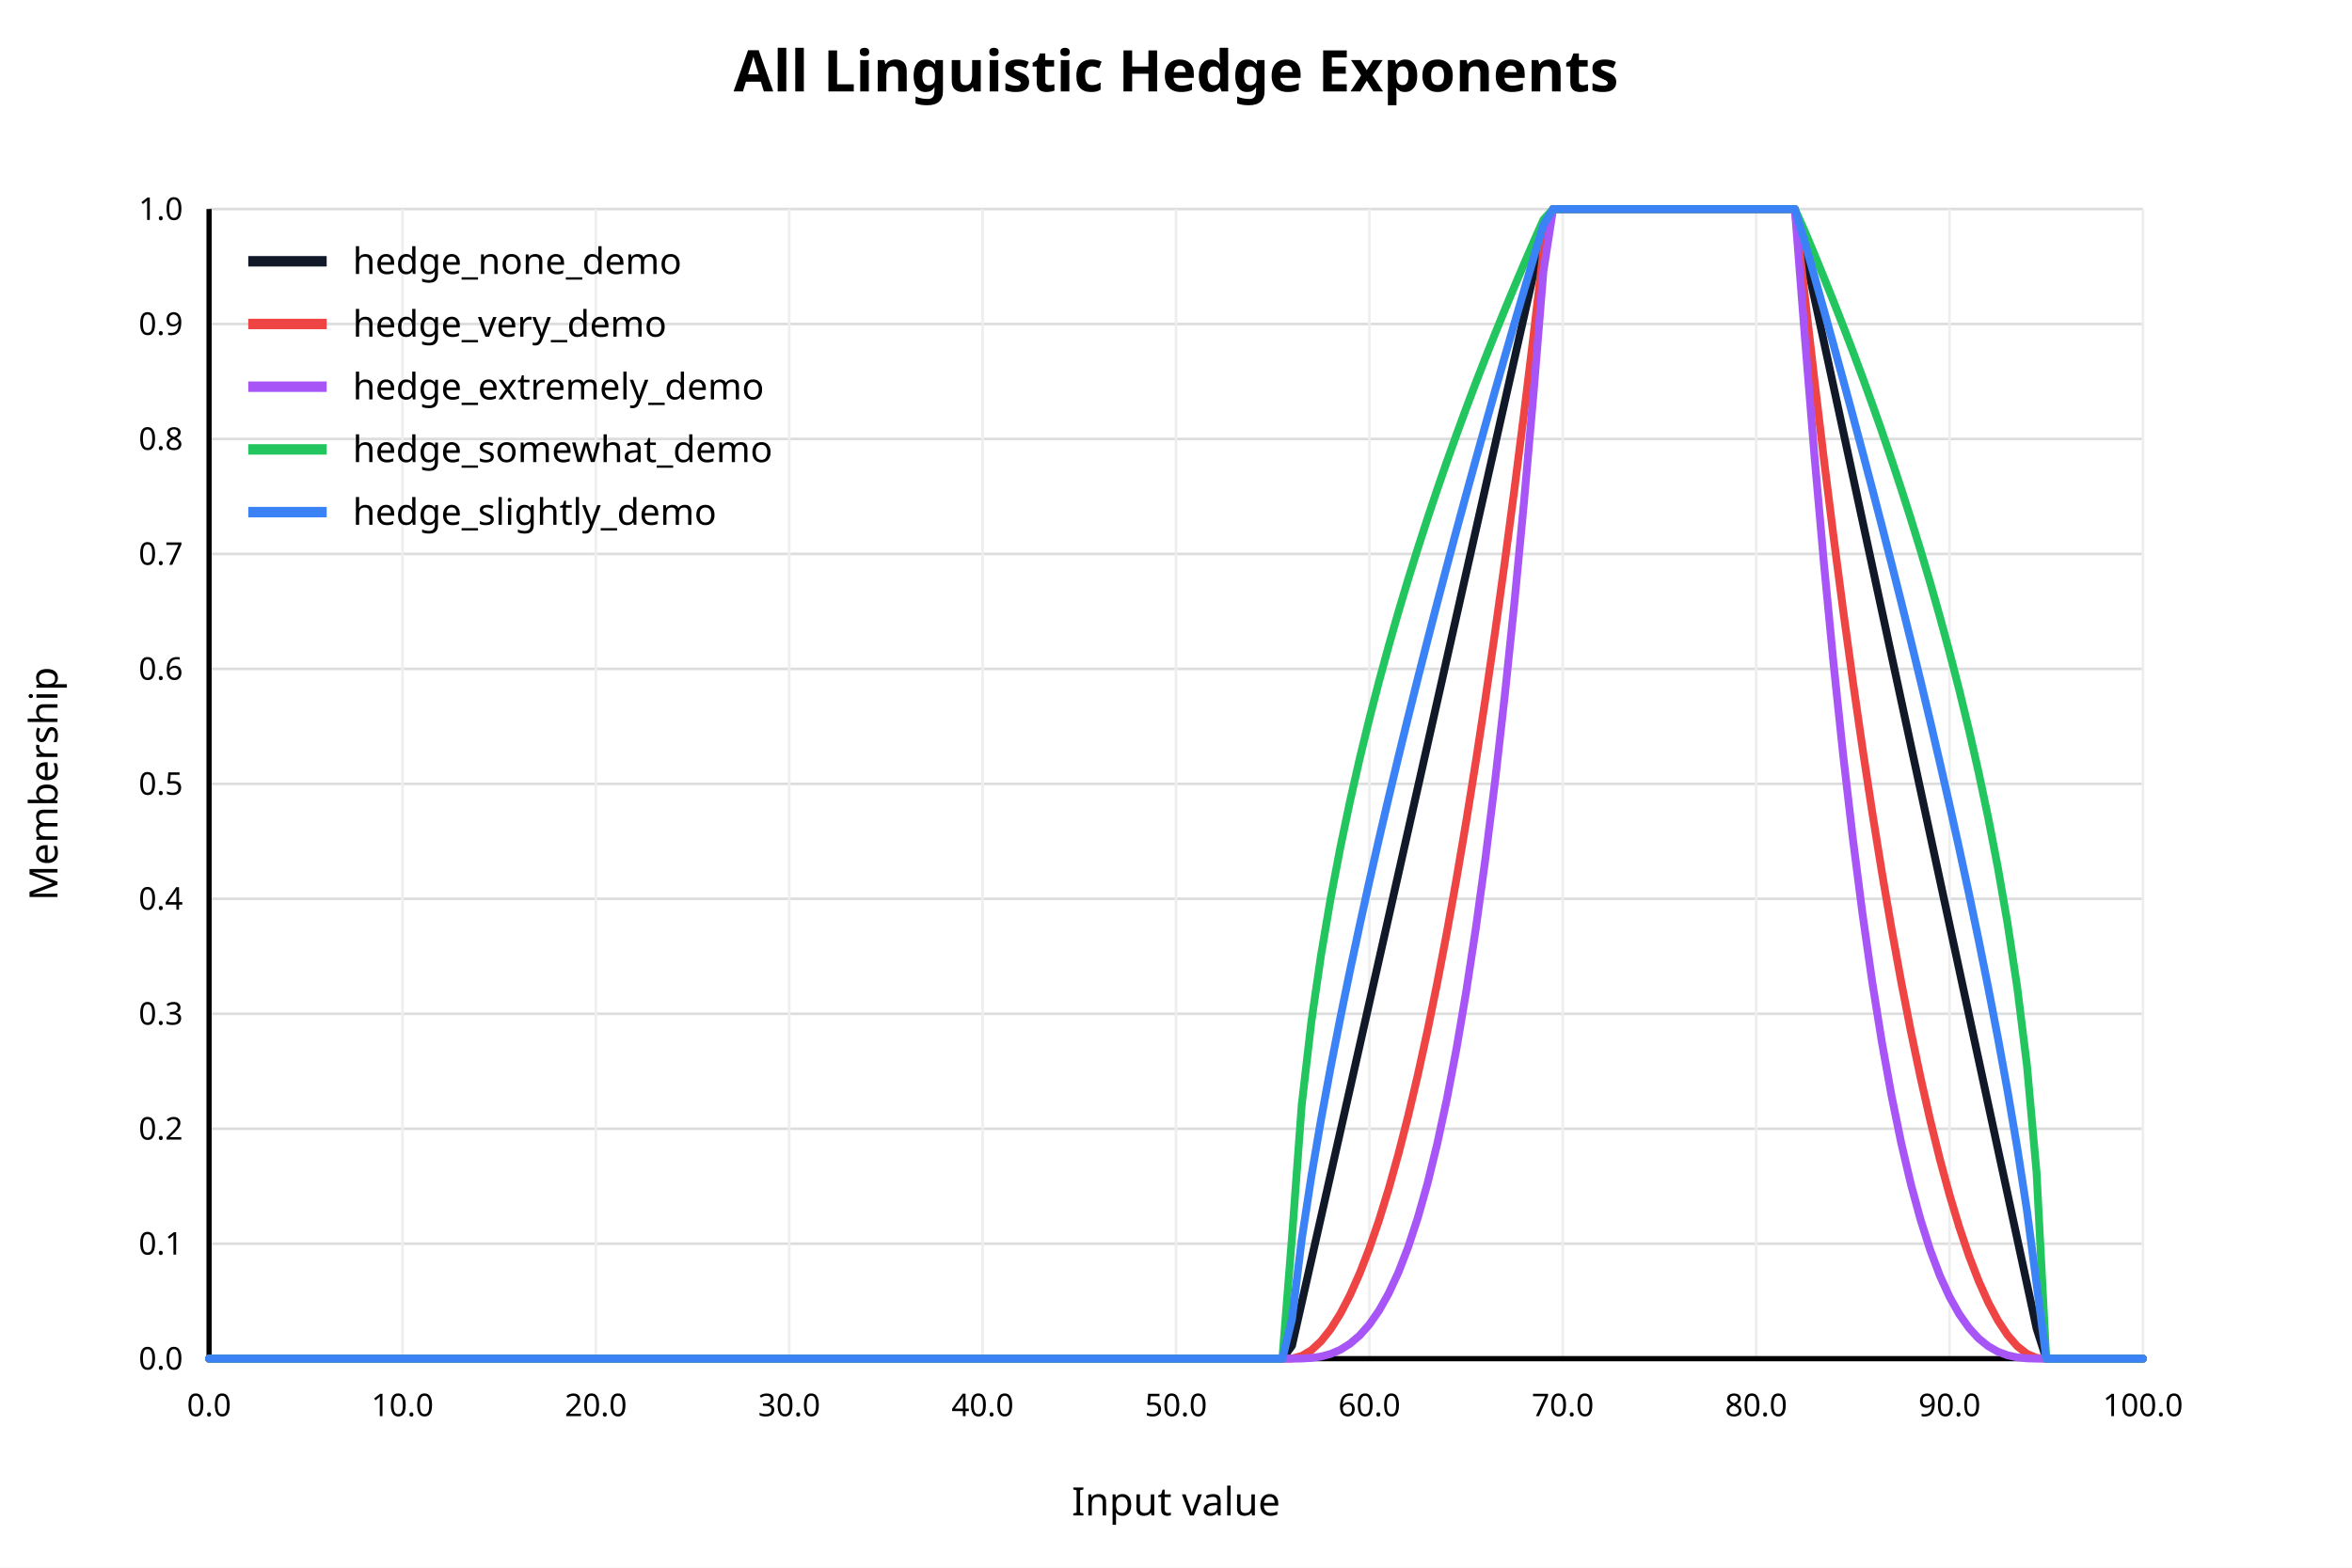
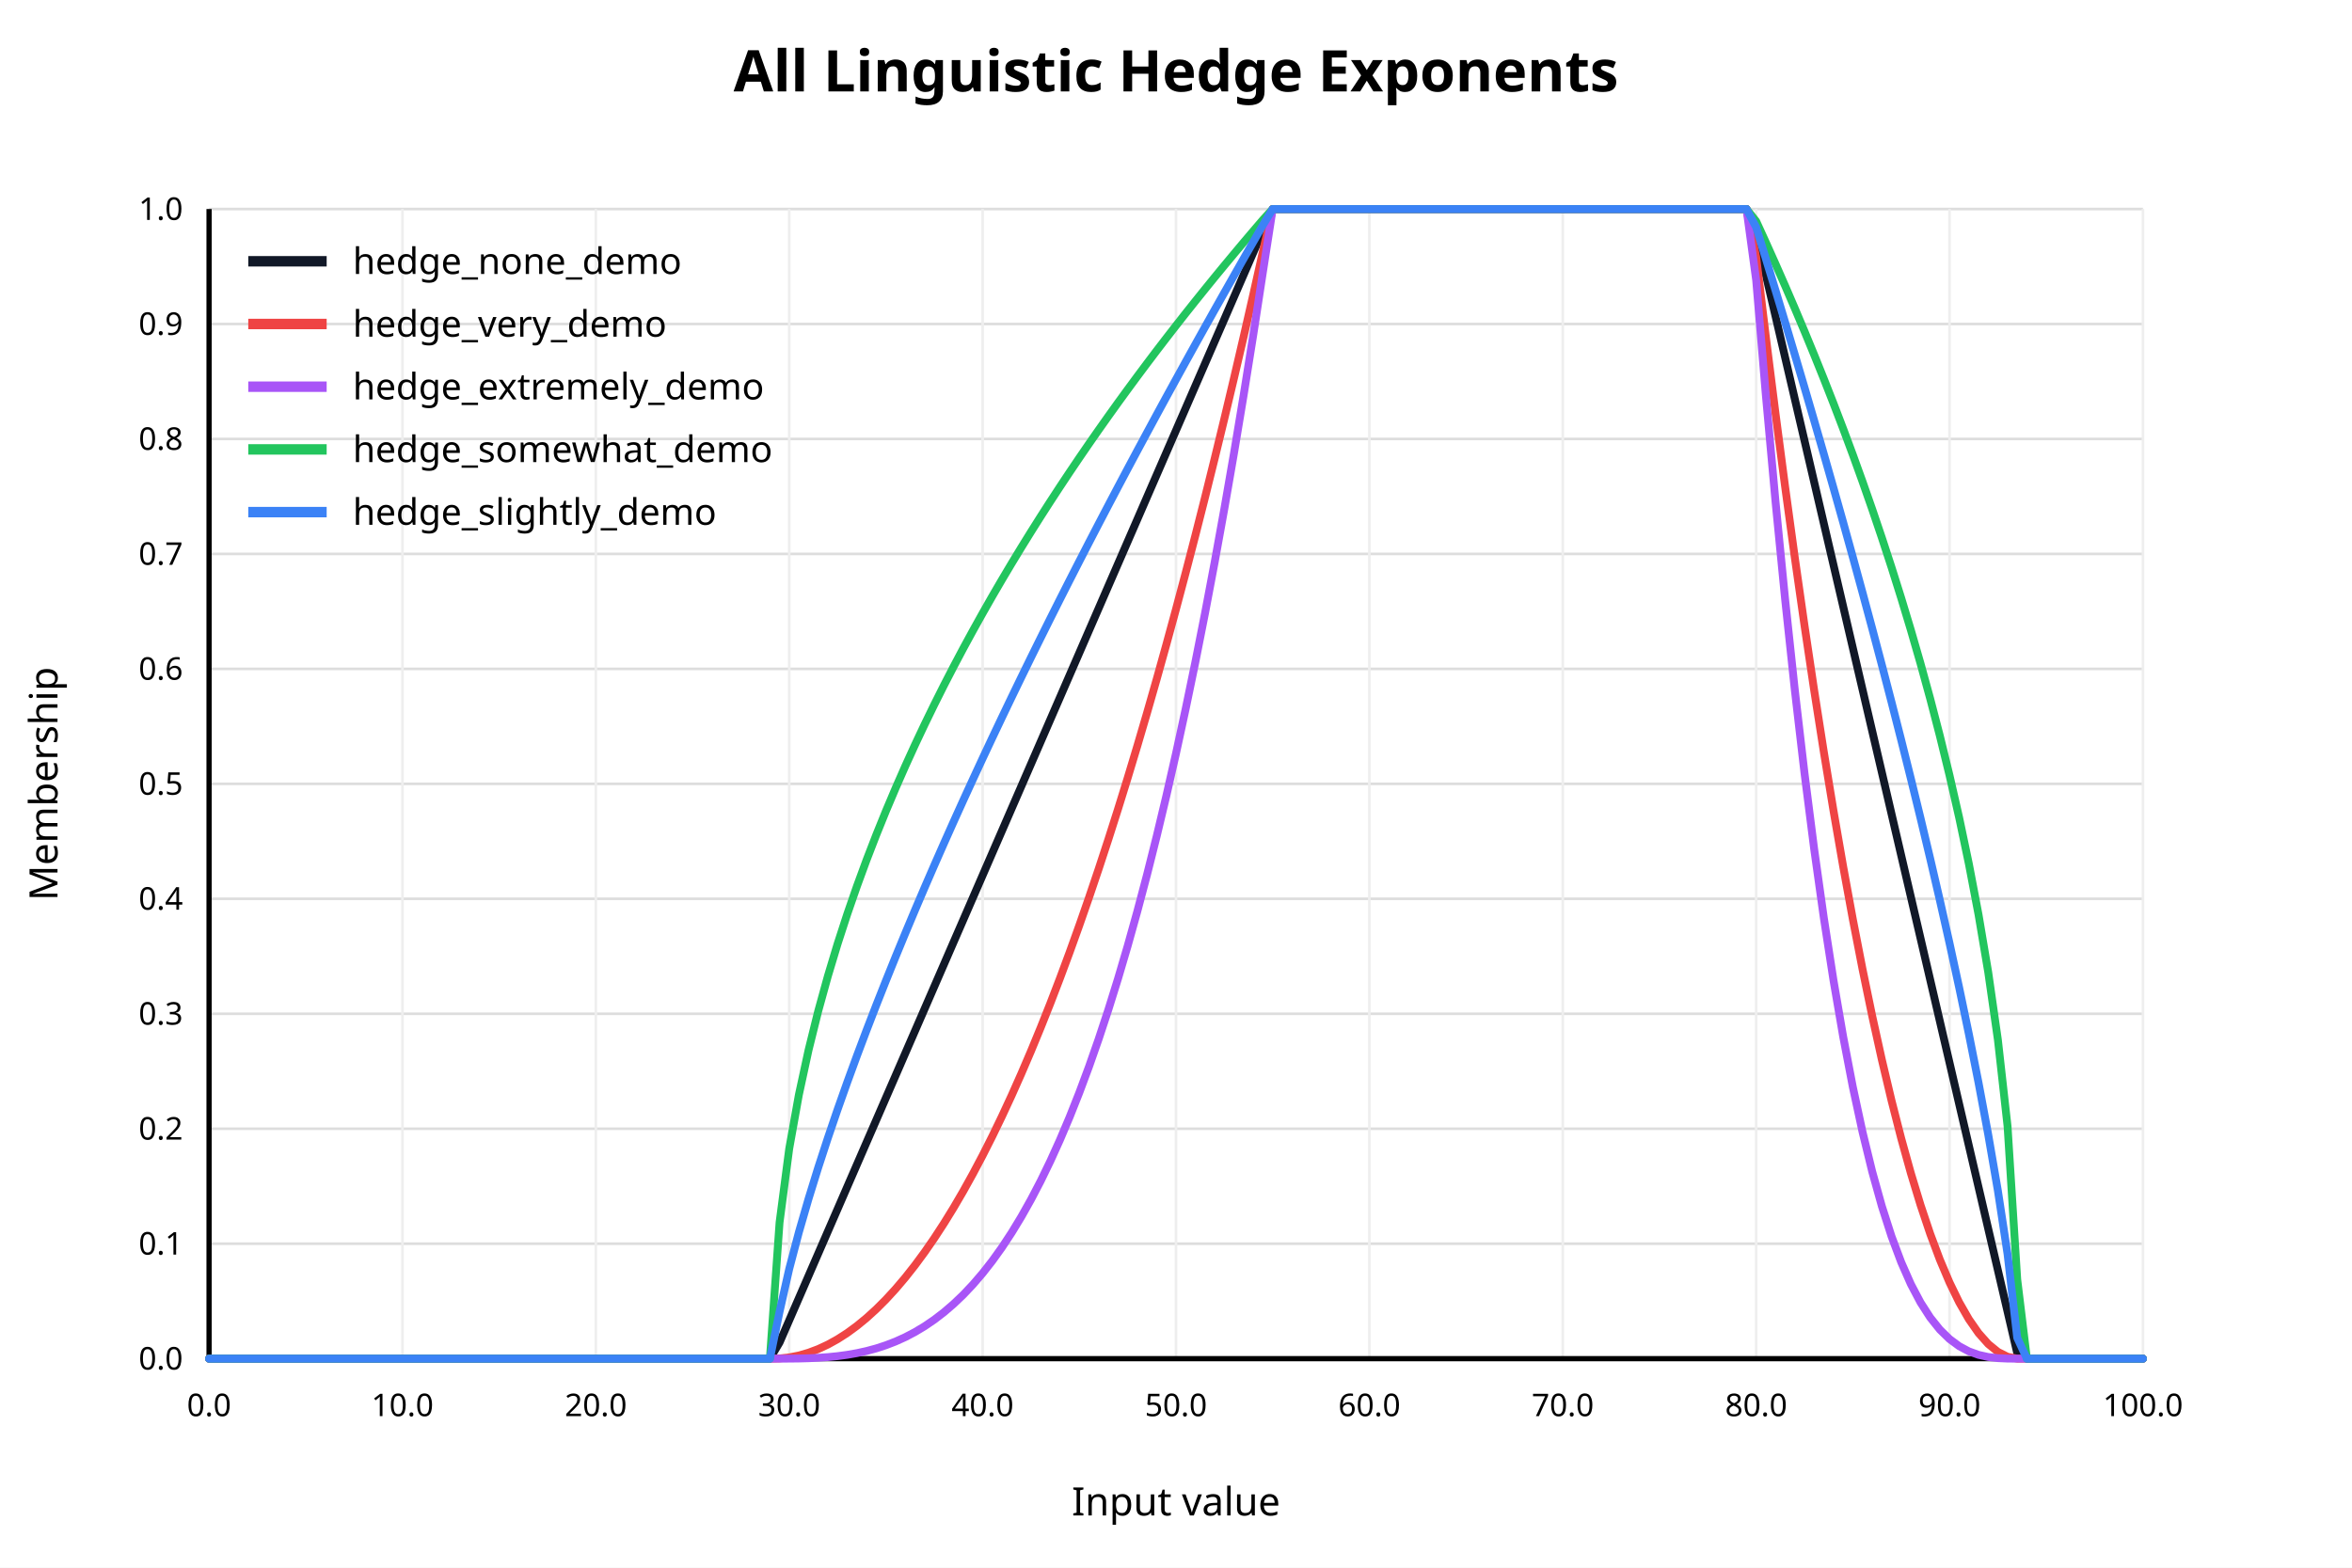
<svg xmlns="http://www.w3.org/2000/svg" width="900" height="600" viewBox="0 0 900 600">
  <rect x="0" y="0" width="900" height="600" fill="white" />
  <text x="450" y="35" text-anchor="middle" font-family="sans-serif" font-size="22" font-weight="bold" fill="black">All Linguistic Hedge Exponents</text>
  <line x1="80" y1="520.00" x2="820" y2="520.00" stroke="#dddddd" stroke-width="1" />
  <text x="70" y="520.00" text-anchor="end" dominant-baseline="middle" font-family="sans-serif" font-size="12" fill="black">0.0</text>
  <line x1="80" y1="476.00" x2="820" y2="476.00" stroke="#dddddd" stroke-width="1" />
  <text x="70" y="476.00" text-anchor="end" dominant-baseline="middle" font-family="sans-serif" font-size="12" fill="black">0.1</text>
  <line x1="80" y1="432.00" x2="820" y2="432.00" stroke="#dddddd" stroke-width="1" />
  <text x="70" y="432.00" text-anchor="end" dominant-baseline="middle" font-family="sans-serif" font-size="12" fill="black">0.2</text>
  <line x1="80" y1="388.00" x2="820" y2="388.00" stroke="#dddddd" stroke-width="1" />
  <text x="70" y="388.00" text-anchor="end" dominant-baseline="middle" font-family="sans-serif" font-size="12" fill="black">0.3</text>
  <line x1="80" y1="344.00" x2="820" y2="344.00" stroke="#dddddd" stroke-width="1" />
  <text x="70" y="344.00" text-anchor="end" dominant-baseline="middle" font-family="sans-serif" font-size="12" fill="black">0.4</text>
  <line x1="80" y1="300.00" x2="820" y2="300.00" stroke="#dddddd" stroke-width="1" />
  <text x="70" y="300.00" text-anchor="end" dominant-baseline="middle" font-family="sans-serif" font-size="12" fill="black">0.5</text>
  <line x1="80" y1="256.00" x2="820" y2="256.00" stroke="#dddddd" stroke-width="1" />
  <text x="70" y="256.00" text-anchor="end" dominant-baseline="middle" font-family="sans-serif" font-size="12" fill="black">0.6</text>
  <line x1="80" y1="212.00" x2="820" y2="212.00" stroke="#dddddd" stroke-width="1" />
  <text x="70" y="212.00" text-anchor="end" dominant-baseline="middle" font-family="sans-serif" font-size="12" fill="black">0.7</text>
  <line x1="80" y1="168.00" x2="820" y2="168.00" stroke="#dddddd" stroke-width="1" />
  <text x="70" y="168.00" text-anchor="end" dominant-baseline="middle" font-family="sans-serif" font-size="12" fill="black">0.8</text>
  <line x1="80" y1="124.00" x2="820" y2="124.00" stroke="#dddddd" stroke-width="1" />
  <text x="70" y="124.00" text-anchor="end" dominant-baseline="middle" font-family="sans-serif" font-size="12" fill="black">0.9</text>
  <line x1="80" y1="80.00" x2="820" y2="80.00" stroke="#dddddd" stroke-width="1" />
  <text x="70" y="80.00" text-anchor="end" dominant-baseline="middle" font-family="sans-serif" font-size="12" fill="black">1.0</text>
  <line x1="80.00" y1="80" x2="80.00" y2="520" stroke="#eeeeee" stroke-width="1" />
  <text x="80.00" y="542" text-anchor="middle" font-family="sans-serif" font-size="12" fill="black">0.0</text>
  <line x1="154.00" y1="80" x2="154.00" y2="520" stroke="#eeeeee" stroke-width="1" />
  <text x="154.00" y="542" text-anchor="middle" font-family="sans-serif" font-size="12" fill="black">10.0</text>
  <line x1="228.00" y1="80" x2="228.00" y2="520" stroke="#eeeeee" stroke-width="1" />
  <text x="228.00" y="542" text-anchor="middle" font-family="sans-serif" font-size="12" fill="black">20.0</text>
  <line x1="302.00" y1="80" x2="302.00" y2="520" stroke="#eeeeee" stroke-width="1" />
  <text x="302.00" y="542" text-anchor="middle" font-family="sans-serif" font-size="12" fill="black">30.0</text>
  <line x1="376.00" y1="80" x2="376.00" y2="520" stroke="#eeeeee" stroke-width="1" />
  <text x="376.00" y="542" text-anchor="middle" font-family="sans-serif" font-size="12" fill="black">40.0</text>
  <line x1="450.00" y1="80" x2="450.00" y2="520" stroke="#eeeeee" stroke-width="1" />
  <text x="450.00" y="542" text-anchor="middle" font-family="sans-serif" font-size="12" fill="black">50.0</text>
  <line x1="524.00" y1="80" x2="524.00" y2="520" stroke="#eeeeee" stroke-width="1" />
  <text x="524.00" y="542" text-anchor="middle" font-family="sans-serif" font-size="12" fill="black">60.0</text>
  <line x1="598.00" y1="80" x2="598.00" y2="520" stroke="#eeeeee" stroke-width="1" />
  <text x="598.00" y="542" text-anchor="middle" font-family="sans-serif" font-size="12" fill="black">70.0</text>
  <line x1="672.00" y1="80" x2="672.00" y2="520" stroke="#eeeeee" stroke-width="1" />
  <text x="672.00" y="542" text-anchor="middle" font-family="sans-serif" font-size="12" fill="black">80.0</text>
  <line x1="746.00" y1="80" x2="746.00" y2="520" stroke="#eeeeee" stroke-width="1" />
  <text x="746.00" y="542" text-anchor="middle" font-family="sans-serif" font-size="12" fill="black">90.0</text>
  <line x1="820.00" y1="80" x2="820.00" y2="520" stroke="#eeeeee" stroke-width="1" />
  <text x="820.00" y="542" text-anchor="middle" font-family="sans-serif" font-size="12" fill="black">100.0</text>
  <line x1="80" y1="520" x2="820" y2="520" stroke="black" stroke-width="2" />
  <line x1="80" y1="80" x2="80" y2="520" stroke="black" stroke-width="2" />
  <text x="450" y="580" text-anchor="middle" font-family="sans-serif" font-size="15" fill="black">Input value</text>
  <text x="22" y="300" text-anchor="middle" font-family="sans-serif" font-size="15" fill="black" transform="rotate(-90 22 300)">Membership</text>
-   <polyline fill="none" stroke="#111827" stroke-width="3" stroke-linejoin="round" stroke-linecap="round" points="80.00,520.00 83.70,520.00 87.40,520.00 91.10,520.00 94.80,520.00 98.50,520.00 102.20,520.00 105.90,520.00 109.60,520.00 113.30,520.00 117.00,520.00 120.70,520.00 124.40,520.00 128.10,520.00 131.80,520.00 135.50,520.00 139.20,520.00 142.90,520.00 146.60,520.00 150.30,520.00 154.00,520.00 157.70,520.00 161.40,520.00 165.10,520.00 168.80,520.00 172.50,520.00 176.20,520.00 179.90,520.00 183.60,520.00 187.30,520.00 191.00,520.00 194.70,520.00 198.40,520.00 202.10,520.00 205.80,520.00 209.50,520.00 213.20,520.00 216.90,520.00 220.60,520.00 224.30,520.00 228.00,520.00 231.70,520.00 235.40,520.00 239.10,520.00 242.80,520.00 246.50,520.00 250.20,520.00 253.90,520.00 257.60,520.00 261.30,520.00 265.00,520.00 268.70,520.00 272.40,520.00 276.10,520.00 279.80,520.00 283.50,520.00 287.20,520.00 290.90,520.00 294.60,520.00 298.30,520.00 302.00,520.00 305.70,520.00 309.40,520.00 313.10,520.00 316.80,520.00 320.50,520.00 324.20,520.00 327.90,520.00 331.60,520.00 335.30,520.00 339.00,520.00 342.70,520.00 346.40,520.00 350.10,520.00 353.80,520.00 357.50,520.00 361.20,520.00 364.90,520.00 368.60,520.00 372.30,520.00 376.00,520.00 379.70,520.00 383.40,520.00 387.10,520.00 390.80,520.00 394.50,520.00 398.20,520.00 401.90,520.00 405.60,520.00 409.30,520.00 413.00,520.00 416.70,520.00 420.40,520.00 424.10,520.00 427.80,520.00 431.50,520.00 435.20,520.00 438.90,520.00 442.60,520.00 446.30,520.00 450.00,520.00 453.70,520.00 457.40,520.00 461.10,520.00 464.80,520.00 468.50,520.00 472.20,520.00 475.90,520.00 479.60,520.00 483.30,520.00 487.00,520.00 490.70,520.00 494.40,515.04 498.10,498.62 501.80,482.19 505.50,465.77 509.20,449.35 512.90,432.93 516.60,416.51 520.30,400.09 524.00,383.67 527.70,367.25 531.40,350.83 535.10,334.41 538.80,317.98 542.50,301.56 546.20,285.14 549.90,268.72 553.60,252.30 557.30,235.88 561.00,219.46 564.70,203.04 568.40,186.62 572.10,170.19 575.80,153.77 579.50,137.35 583.20,120.93 586.90,104.51 590.60,88.09 594.30,80.00 598.00,80.00 601.70,80.00 605.40,80.00 609.10,80.00 612.80,80.00 616.50,80.00 620.20,80.00 623.90,80.00 627.60,80.00 631.30,80.00 635.00,80.00 638.70,80.00 642.40,80.00 646.10,80.00 649.80,80.00 653.50,80.00 657.20,80.00 660.90,80.00 664.60,80.00 668.30,80.00 672.00,80.00 675.70,80.00 679.40,80.00 683.10,80.00 686.80,80.00 690.50,96.38 694.20,113.55 697.90,130.72 701.60,147.89 705.30,165.06 709.00,182.23 712.70,199.40 716.40,216.57 720.10,233.74 723.80,250.92 727.50,268.09 731.20,285.26 734.90,302.43 738.60,319.60 742.30,336.77 746.00,353.94 749.70,371.11 753.40,388.28 757.10,405.45 760.80,422.62 764.50,439.79 768.20,456.96 771.90,474.13 775.60,491.30 779.30,508.47 783.00,520.00 786.70,520.00 790.40,520.00 794.10,520.00 797.80,520.00 801.50,520.00 805.20,520.00 808.90,520.00 812.60,520.00 816.30,520.00 820.00,520.00" />
+   <polyline fill="none" stroke="#111827" stroke-width="3" stroke-linejoin="round" stroke-linecap="round" points="80.00,520.00 83.70,520.00 87.40,520.00 91.10,520.00 94.80,520.00 98.50,520.00 102.20,520.00 105.90,520.00 109.60,520.00 113.30,520.00 117.00,520.00 120.70,520.00 124.40,520.00 128.10,520.00 131.80,520.00 135.50,520.00 139.20,520.00 142.90,520.00 146.60,520.00 150.30,520.00 154.00,520.00 157.70,520.00 161.40,520.00 165.10,520.00 168.80,520.00 172.50,520.00 176.20,520.00 179.90,520.00 183.60,520.00 187.30,520.00 191.00,520.00 194.70,520.00 198.40,520.00 202.10,520.00 205.80,520.00 209.50,520.00 213.20,520.00 216.90,520.00 220.60,520.00 224.30,520.00 228.00,520.00 231.70,520.00 235.40,520.00 239.10,520.00 242.80,520.00 246.50,520.00 250.20,520.00 253.90,520.00 257.60,520.00 261.30,520.00 265.00,520.00 268.70,520.00 272.40,520.00 276.10,520.00 279.80,520.00 283.50,520.00 287.20,520.00 290.90,520.00 294.60,520.00 298.30,513.83 302.00,505.31 305.70,496.80 309.40,488.28 313.10,479.77 316.80,471.25 320.50,462.74 324.20,454.22 327.90,445.71 331.60,437.19 335.30,428.68 339.00,420.16 342.70,411.65 346.40,403.13 350.10,394.62 353.80,386.11 357.50,377.59 361.20,369.08 364.90,360.56 368.60,352.05 372.30,343.53 376.00,335.02 379.70,326.50 383.40,317.99 387.10,309.47 390.80,300.96 394.50,292.44 398.20,283.93 401.90,275.41 405.60,266.90 409.30,258.38 413.00,249.87 416.70,241.35 420.40,232.84 424.10,224.32 427.80,215.81 431.50,207.29 435.20,198.78 438.90,190.26 442.60,181.75 446.30,173.23 450.00,164.72 453.70,156.21 457.40,147.69 461.10,139.18 464.80,130.66 468.50,122.15 472.20,113.63 475.90,105.12 479.60,96.60 483.30,88.09 487.00,80.00 490.70,80.00 494.40,80.00 498.10,80.00 501.80,80.00 505.50,80.00 509.20,80.00 512.90,80.00 516.60,80.00 520.30,80.00 524.00,80.00 527.70,80.00 531.40,80.00 535.10,80.00 538.80,80.00 542.50,80.00 546.20,80.00 549.90,80.00 553.60,80.00 557.30,80.00 561.00,80.00 564.70,80.00 568.40,80.00 572.10,80.00 575.80,80.00 579.50,80.00 583.20,80.00 586.90,80.00 590.60,80.00 594.30,80.00 598.00,80.00 601.70,80.00 605.40,80.00 609.10,80.00 612.80,80.00 616.50,80.00 620.20,80.00 623.90,80.00 627.60,80.00 631.30,80.00 635.00,80.00 638.70,80.00 642.40,80.00 646.10,80.00 649.80,80.00 653.50,80.00 657.20,80.00 660.90,80.00 664.60,80.00 668.30,80.00 672.00,89.26 675.70,105.14 679.40,121.01 683.10,136.89 686.80,152.76 690.50,168.64 694.20,184.52 697.90,200.39 701.60,216.27 705.30,232.14 709.00,248.02 712.70,263.89 716.40,279.77 720.10,295.64 723.80,311.52 727.50,327.40 731.20,343.27 734.90,359.15 738.60,375.02 742.30,390.90 746.00,406.77 749.70,422.65 753.40,438.52 757.10,454.40 760.80,470.28 764.50,486.15 768.20,502.03 771.90,517.90 775.60,520.00 779.30,520.00 783.00,520.00 786.70,520.00 790.40,520.00 794.10,520.00 797.80,520.00 801.50,520.00 805.20,520.00 808.90,520.00 812.60,520.00 816.30,520.00 820.00,520.00" />
  <line x1="95" y1="100" x2="125" y2="100" stroke="#111827" stroke-width="4" />
  <text x="135" y="100" dominant-baseline="middle" font-family="sans-serif" font-size="14" fill="black">hedge_none_demo</text>
-   <polyline fill="none" stroke="#ef4444" stroke-width="3" stroke-linejoin="round" stroke-linecap="round" points="80.00,520.00 83.70,520.00 87.40,520.00 91.10,520.00 94.80,520.00 98.50,520.00 102.20,520.00 105.90,520.00 109.60,520.00 113.30,520.00 117.00,520.00 120.70,520.00 124.40,520.00 128.10,520.00 131.80,520.00 135.50,520.00 139.20,520.00 142.90,520.00 146.60,520.00 150.30,520.00 154.00,520.00 157.70,520.00 161.40,520.00 165.10,520.00 168.80,520.00 172.50,520.00 176.20,520.00 179.90,520.00 183.60,520.00 187.30,520.00 191.00,520.00 194.70,520.00 198.40,520.00 202.10,520.00 205.80,520.00 209.50,520.00 213.20,520.00 216.90,520.00 220.60,520.00 224.30,520.00 228.00,520.00 231.70,520.00 235.40,520.00 239.10,520.00 242.80,520.00 246.50,520.00 250.20,520.00 253.90,520.00 257.60,520.00 261.30,520.00 265.00,520.00 268.70,520.00 272.40,520.00 276.10,520.00 279.80,520.00 283.50,520.00 287.20,520.00 290.90,520.00 294.60,520.00 298.30,520.00 302.00,520.00 305.70,520.00 309.40,520.00 313.10,520.00 316.80,520.00 320.50,520.00 324.20,520.00 327.90,520.00 331.60,520.00 335.30,520.00 339.00,520.00 342.70,520.00 346.40,520.00 350.10,520.00 353.80,520.00 357.50,520.00 361.20,520.00 364.90,520.00 368.60,520.00 372.30,520.00 376.00,520.00 379.70,520.00 383.40,520.00 387.10,520.00 390.80,520.00 394.50,520.00 398.20,520.00 401.90,520.00 405.60,520.00 409.30,520.00 413.00,520.00 416.70,520.00 420.40,520.00 424.10,520.00 427.80,520.00 431.50,520.00 435.20,520.00 438.90,520.00 442.60,520.00 446.30,520.00 450.00,520.00 453.70,520.00 457.40,520.00 461.10,520.00 464.80,520.00 468.50,520.00 472.20,520.00 475.90,520.00 479.60,520.00 483.30,520.00 487.00,520.00 490.70,520.00 494.40,519.94 498.10,518.96 501.80,516.75 505.50,513.32 509.20,508.66 512.90,502.77 516.60,495.66 520.30,487.32 524.00,477.76 527.70,466.97 531.40,454.96 535.10,441.71 538.80,427.25 542.50,411.56 546.20,394.64 549.90,376.50 553.60,357.13 557.30,336.53 561.00,314.71 564.70,291.67 568.40,267.40 572.10,241.90 575.80,215.18 579.50,187.23 583.20,158.05 586.90,127.65 590.60,96.03 594.30,80.00 598.00,80.00 601.70,80.00 605.40,80.00 609.10,80.00 612.80,80.00 616.50,80.00 620.20,80.00 623.90,80.00 627.60,80.00 631.30,80.00 635.00,80.00 638.70,80.00 642.40,80.00 646.10,80.00 649.80,80.00 653.50,80.00 657.20,80.00 660.90,80.00 664.60,80.00 668.30,80.00 672.00,80.00 675.70,80.00 679.40,80.00 683.10,80.00 686.80,80.00 690.50,112.16 694.20,144.55 697.90,175.60 701.60,205.31 705.30,233.68 709.00,260.71 712.70,286.41 716.40,310.76 720.10,333.77 723.80,355.44 727.50,375.77 731.20,394.76 734.90,412.41 738.60,428.72 742.30,443.69 746.00,457.32 749.70,469.61 753.40,480.57 757.10,490.18 760.80,498.45 764.50,505.38 768.20,510.97 771.90,515.22 775.60,518.13 779.30,519.70 783.00,520.00 786.70,520.00 790.40,520.00 794.10,520.00 797.80,520.00 801.50,520.00 805.20,520.00 808.90,520.00 812.60,520.00 816.30,520.00 820.00,520.00" />
+   <polyline fill="none" stroke="#ef4444" stroke-width="3" stroke-linejoin="round" stroke-linecap="round" points="80.00,520.00 83.70,520.00 87.40,520.00 91.10,520.00 94.80,520.00 98.50,520.00 102.20,520.00 105.90,520.00 109.60,520.00 113.30,520.00 117.00,520.00 120.70,520.00 124.40,520.00 128.10,520.00 131.80,520.00 135.50,520.00 139.20,520.00 142.90,520.00 146.60,520.00 150.30,520.00 154.00,520.00 157.70,520.00 161.40,520.00 165.10,520.00 168.80,520.00 172.50,520.00 176.20,520.00 179.90,520.00 183.60,520.00 187.30,520.00 191.00,520.00 194.70,520.00 198.40,520.00 202.10,520.00 205.80,520.00 209.50,520.00 213.20,520.00 216.90,520.00 220.60,520.00 224.30,520.00 228.00,520.00 231.70,520.00 235.40,520.00 239.10,520.00 242.80,520.00 246.50,520.00 250.20,520.00 253.90,520.00 257.60,520.00 261.30,520.00 265.00,520.00 268.70,520.00 272.40,520.00 276.10,520.00 279.80,520.00 283.50,520.00 287.20,520.00 290.90,520.00 294.60,520.00 298.30,519.91 302.00,519.51 305.70,518.78 309.40,517.71 313.10,516.32 316.80,514.60 320.50,512.55 324.20,510.17 327.90,507.46 331.60,504.42 335.30,501.05 339.00,497.35 342.70,493.32 346.40,488.96 350.10,484.27 353.80,479.25 357.50,473.91 361.20,468.23 364.90,462.23 368.60,455.89 372.30,449.22 376.00,442.23 379.70,434.91 383.40,427.25 387.10,419.27 390.80,410.95 394.50,402.31 398.20,393.34 401.90,384.04 405.60,374.41 409.30,364.45 413.00,354.16 416.70,343.54 420.40,332.59 424.10,321.31 427.80,309.70 431.50,297.76 435.20,285.49 438.90,272.90 442.60,259.97 446.30,246.71 450.00,233.13 453.70,219.21 457.40,204.97 461.10,190.39 464.80,175.49 468.50,160.25 472.20,144.69 475.90,128.80 479.60,112.58 483.30,96.02 487.00,80.00 490.70,80.00 494.40,80.00 498.10,80.00 501.80,80.00 505.50,80.00 509.20,80.00 512.90,80.00 516.60,80.00 520.30,80.00 524.00,80.00 527.70,80.00 531.40,80.00 535.10,80.00 538.80,80.00 542.50,80.00 546.20,80.00 549.90,80.00 553.60,80.00 557.30,80.00 561.00,80.00 564.70,80.00 568.40,80.00 572.10,80.00 575.80,80.00 579.50,80.00 583.20,80.00 586.90,80.00 590.60,80.00 594.30,80.00 598.00,80.00 601.70,80.00 605.40,80.00 609.10,80.00 612.80,80.00 616.50,80.00 620.20,80.00 623.90,80.00 627.60,80.00 631.30,80.00 635.00,80.00 638.70,80.00 642.40,80.00 646.10,80.00 649.80,80.00 653.50,80.00 657.20,80.00 660.90,80.00 664.60,80.00 668.30,80.00 672.00,98.33 675.70,128.84 679.40,158.20 683.10,186.42 686.80,213.50 690.50,239.42 694.20,264.21 697.90,287.84 701.60,310.33 705.30,331.68 709.00,351.88 712.70,370.93 716.40,388.84 720.10,405.60 723.80,421.22 727.50,435.69 731.20,449.02 734.90,461.20 738.60,472.23 742.30,482.12 746.00,490.86 749.70,498.46 753.40,504.91 757.10,510.22 760.80,514.38 764.50,517.40 768.20,519.27 771.90,519.99 775.60,520.00 779.30,520.00 783.00,520.00 786.70,520.00 790.40,520.00 794.10,520.00 797.80,520.00 801.50,520.00 805.20,520.00 808.90,520.00 812.60,520.00 816.30,520.00 820.00,520.00" />
  <line x1="95" y1="124" x2="125" y2="124" stroke="#ef4444" stroke-width="4" />
  <text x="135" y="124" dominant-baseline="middle" font-family="sans-serif" font-size="14" fill="black">hedge_very_demo</text>
-   <polyline fill="none" stroke="#a855f7" stroke-width="3" stroke-linejoin="round" stroke-linecap="round" points="80.00,520.00 83.70,520.00 87.40,520.00 91.10,520.00 94.80,520.00 98.50,520.00 102.20,520.00 105.90,520.00 109.60,520.00 113.30,520.00 117.00,520.00 120.70,520.00 124.40,520.00 128.10,520.00 131.80,520.00 135.50,520.00 139.20,520.00 142.90,520.00 146.60,520.00 150.30,520.00 154.00,520.00 157.70,520.00 161.40,520.00 165.10,520.00 168.80,520.00 172.50,520.00 176.20,520.00 179.90,520.00 183.60,520.00 187.30,520.00 191.00,520.00 194.70,520.00 198.40,520.00 202.10,520.00 205.80,520.00 209.50,520.00 213.20,520.00 216.90,520.00 220.60,520.00 224.30,520.00 228.00,520.00 231.70,520.00 235.40,520.00 239.10,520.00 242.80,520.00 246.50,520.00 250.20,520.00 253.90,520.00 257.60,520.00 261.30,520.00 265.00,520.00 268.70,520.00 272.40,520.00 276.10,520.00 279.80,520.00 283.50,520.00 287.20,520.00 290.90,520.00 294.60,520.00 298.30,520.00 302.00,520.00 305.70,520.00 309.40,520.00 313.10,520.00 316.80,520.00 320.50,520.00 324.20,520.00 327.90,520.00 331.60,520.00 335.30,520.00 339.00,520.00 342.70,520.00 346.40,520.00 350.10,520.00 353.80,520.00 357.50,520.00 361.20,520.00 364.90,520.00 368.60,520.00 372.30,520.00 376.00,520.00 379.70,520.00 383.40,520.00 387.10,520.00 390.80,520.00 394.50,520.00 398.20,520.00 401.90,520.00 405.60,520.00 409.30,520.00 413.00,520.00 416.70,520.00 420.40,520.00 424.10,520.00 427.80,520.00 431.50,520.00 435.20,520.00 438.90,520.00 442.60,520.00 446.30,520.00 450.00,520.00 453.70,520.00 457.40,520.00 461.10,520.00 464.80,520.00 468.50,520.00 472.20,520.00 475.90,520.00 479.60,520.00 483.30,520.00 487.00,520.00 490.70,520.00 494.40,520.00 498.10,519.95 501.80,519.72 505.50,519.18 509.20,518.18 512.90,516.59 516.60,514.27 520.30,511.09 524.00,506.91 527.70,501.59 531.40,494.99 535.10,486.98 538.80,477.42 542.50,466.16 546.20,453.09 549.90,438.05 553.60,420.91 557.30,401.53 561.00,379.78 564.70,355.52 568.40,328.60 572.10,298.91 575.80,266.29 579.50,230.60 583.20,191.72 586.90,149.51 590.60,103.82 594.30,80.00 598.00,80.00 601.70,80.00 605.40,80.00 609.10,80.00 612.80,80.00 616.50,80.00 620.20,80.00 623.90,80.00 627.60,80.00 631.30,80.00 635.00,80.00 638.70,80.00 642.40,80.00 646.10,80.00 649.80,80.00 653.50,80.00 657.20,80.00 660.90,80.00 664.60,80.00 668.30,80.00 672.00,80.00 675.70,80.00 679.40,80.00 683.10,80.00 686.80,80.00 690.50,127.34 694.20,173.18 697.90,215.30 701.60,253.87 705.30,289.04 709.00,320.96 712.70,349.80 716.40,375.71 720.10,398.84 723.80,419.36 727.50,437.42 731.20,453.18 734.90,466.80 738.60,478.43 742.30,488.22 746.00,496.35 749.70,502.95 753.40,508.19 757.10,512.24 760.80,515.23 764.50,517.33 768.20,518.71 771.90,519.50 775.60,519.88 779.30,519.99 783.00,520.00 786.70,520.00 790.40,520.00 794.10,520.00 797.80,520.00 801.50,520.00 805.20,520.00 808.90,520.00 812.60,520.00 816.30,520.00 820.00,520.00" />
+   <polyline fill="none" stroke="#a855f7" stroke-width="3" stroke-linejoin="round" stroke-linecap="round" points="80.00,520.00 83.70,520.00 87.40,520.00 91.10,520.00 94.80,520.00 98.50,520.00 102.20,520.00 105.90,520.00 109.60,520.00 113.30,520.00 117.00,520.00 120.70,520.00 124.40,520.00 128.10,520.00 131.80,520.00 135.50,520.00 139.20,520.00 142.90,520.00 146.60,520.00 150.30,520.00 154.00,520.00 157.70,520.00 161.40,520.00 165.10,520.00 168.80,520.00 172.50,520.00 176.20,520.00 179.90,520.00 183.60,520.00 187.30,520.00 191.00,520.00 194.70,520.00 198.40,520.00 202.10,520.00 205.80,520.00 209.50,520.00 213.20,520.00 216.90,520.00 220.60,520.00 224.30,520.00 228.00,520.00 231.70,520.00 235.40,520.00 239.10,520.00 242.80,520.00 246.50,520.00 250.20,520.00 253.90,520.00 257.60,520.00 261.30,520.00 265.00,520.00 268.70,520.00 272.40,520.00 276.10,520.00 279.80,520.00 283.50,520.00 287.20,520.00 290.90,520.00 294.60,520.00 298.30,520.00 302.00,519.98 305.70,519.94 309.40,519.84 313.10,519.66 316.80,519.40 320.50,519.03 324.20,518.53 327.90,517.88 331.60,517.07 335.30,516.07 339.00,514.86 342.70,513.43 346.40,511.76 350.10,509.82 353.80,507.60 357.50,505.08 361.20,502.24 364.90,499.06 368.60,495.53 372.30,491.61 376.00,487.30 379.70,482.58 383.40,477.42 387.10,471.80 390.80,465.71 394.50,459.13 398.20,452.04 401.90,444.42 405.60,436.25 409.30,427.51 413.00,418.18 416.70,408.25 420.40,397.69 424.10,386.48 427.80,374.61 431.50,362.06 435.20,348.80 438.90,334.82 442.60,320.10 446.30,304.62 450.00,288.36 453.70,271.31 457.40,253.43 461.10,234.72 464.80,215.15 468.50,194.71 472.20,173.38 475.90,151.13 479.60,127.95 483.30,103.82 487.00,80.00 490.70,80.00 494.40,80.00 498.10,80.00 501.80,80.00 505.50,80.00 509.20,80.00 512.90,80.00 516.60,80.00 520.30,80.00 524.00,80.00 527.70,80.00 531.40,80.00 535.10,80.00 538.80,80.00 542.50,80.00 546.20,80.00 549.90,80.00 553.60,80.00 557.30,80.00 561.00,80.00 564.70,80.00 568.40,80.00 572.10,80.00 575.80,80.00 579.50,80.00 583.20,80.00 586.90,80.00 590.60,80.00 594.30,80.00 598.00,80.00 601.70,80.00 605.40,80.00 609.10,80.00 612.80,80.00 616.50,80.00 620.20,80.00 623.90,80.00 627.60,80.00 631.30,80.00 635.00,80.00 638.70,80.00 642.40,80.00 646.10,80.00 649.80,80.00 653.50,80.00 657.20,80.00 660.90,80.00 664.60,80.00 668.30,80.00 672.00,107.21 675.70,151.19 679.40,191.93 683.10,229.55 686.80,264.18 690.50,295.95 694.20,324.97 697.90,351.36 701.60,375.27 705.30,396.79 709.00,416.08 712.70,433.23 716.40,448.39 720.10,461.67 723.80,473.20 727.50,483.09 731.20,491.49 734.90,498.50 738.60,504.26 742.30,508.89 746.00,512.50 749.70,515.23 753.40,517.21 757.10,518.54 760.80,519.36 764.50,519.80 768.20,519.97 771.90,520.00 775.60,520.00 779.30,520.00 783.00,520.00 786.70,520.00 790.40,520.00 794.10,520.00 797.80,520.00 801.50,520.00 805.20,520.00 808.90,520.00 812.60,520.00 816.30,520.00 820.00,520.00" />
  <line x1="95" y1="148" x2="125" y2="148" stroke="#a855f7" stroke-width="4" />
  <text x="135" y="148" dominant-baseline="middle" font-family="sans-serif" font-size="14" fill="black">hedge_extremely_demo</text>
-   <polyline fill="none" stroke="#22c55e" stroke-width="3" stroke-linejoin="round" stroke-linecap="round" points="80.00,520.00 83.70,520.00 87.40,520.00 91.10,520.00 94.80,520.00 98.50,520.00 102.20,520.00 105.90,520.00 109.60,520.00 113.30,520.00 117.00,520.00 120.70,520.00 124.40,520.00 128.10,520.00 131.80,520.00 135.50,520.00 139.20,520.00 142.90,520.00 146.60,520.00 150.30,520.00 154.00,520.00 157.70,520.00 161.40,520.00 165.10,520.00 168.80,520.00 172.50,520.00 176.20,520.00 179.90,520.00 183.60,520.00 187.30,520.00 191.00,520.00 194.70,520.00 198.40,520.00 202.10,520.00 205.80,520.00 209.50,520.00 213.20,520.00 216.90,520.00 220.60,520.00 224.30,520.00 228.00,520.00 231.70,520.00 235.40,520.00 239.10,520.00 242.80,520.00 246.50,520.00 250.20,520.00 253.90,520.00 257.60,520.00 261.30,520.00 265.00,520.00 268.70,520.00 272.40,520.00 276.10,520.00 279.80,520.00 283.50,520.00 287.20,520.00 290.90,520.00 294.60,520.00 298.30,520.00 302.00,520.00 305.70,520.00 309.40,520.00 313.10,520.00 316.80,520.00 320.50,520.00 324.20,520.00 327.90,520.00 331.60,520.00 335.30,520.00 339.00,520.00 342.70,520.00 346.40,520.00 350.10,520.00 353.80,520.00 357.50,520.00 361.20,520.00 364.90,520.00 368.60,520.00 372.30,520.00 376.00,520.00 379.70,520.00 383.40,520.00 387.10,520.00 390.80,520.00 394.50,520.00 398.20,520.00 401.90,520.00 405.60,520.00 409.30,520.00 413.00,520.00 416.70,520.00 420.40,520.00 424.10,520.00 427.80,520.00 431.50,520.00 435.20,520.00 438.90,520.00 442.60,520.00 446.30,520.00 450.00,520.00 453.70,520.00 457.40,520.00 461.10,520.00 464.80,520.00 468.50,520.00 472.20,520.00 475.90,520.00 479.60,520.00 483.30,520.00 487.00,520.00 490.70,520.00 494.40,473.27 498.10,423.00 501.80,391.03 505.50,365.53 509.20,343.69 512.90,324.27 516.60,306.61 520.30,290.30 524.00,275.08 527.70,260.75 531.40,247.17 535.10,234.23 538.80,221.86 542.50,209.98 546.20,198.54 549.90,187.49 553.60,176.80 557.30,166.43 561.00,156.35 564.70,146.55 568.40,137.00 572.10,127.68 575.80,118.58 579.50,109.68 583.20,100.96 586.90,92.43 590.60,84.06 594.30,80.00 598.00,80.00 601.70,80.00 605.40,80.00 609.10,80.00 612.80,80.00 616.50,80.00 620.20,80.00 623.90,80.00 627.60,80.00 631.30,80.00 635.00,80.00 638.70,80.00 642.40,80.00 646.10,80.00 649.80,80.00 653.50,80.00 657.20,80.00 660.90,80.00 664.60,80.00 668.30,80.00 672.00,80.00 675.70,80.00 679.40,80.00 683.10,80.00 686.80,80.00 690.50,88.27 694.20,97.11 697.90,106.14 701.60,115.37 705.30,124.81 709.00,134.49 712.70,144.42 716.40,154.61 720.10,165.10 723.80,175.91 727.50,187.07 731.20,198.62 734.90,210.59 738.60,223.05 742.30,236.06 746.00,249.69 749.70,264.04 753.40,279.25 757.10,295.49 760.80,313.00 764.50,332.13 768.20,353.45 771.90,377.93 775.60,407.62 779.30,448.76 783.00,520.00 786.70,520.00 790.40,520.00 794.10,520.00 797.80,520.00 801.50,520.00 805.20,520.00 808.90,520.00 812.60,520.00 816.30,520.00 820.00,520.00" />
+   <polyline fill="none" stroke="#22c55e" stroke-width="3" stroke-linejoin="round" stroke-linecap="round" points="80.00,520.00 83.70,520.00 87.40,520.00 91.10,520.00 94.80,520.00 98.50,520.00 102.20,520.00 105.90,520.00 109.60,520.00 113.30,520.00 117.00,520.00 120.70,520.00 124.40,520.00 128.10,520.00 131.80,520.00 135.50,520.00 139.20,520.00 142.90,520.00 146.60,520.00 150.30,520.00 154.00,520.00 157.70,520.00 161.40,520.00 165.10,520.00 168.80,520.00 172.50,520.00 176.20,520.00 179.90,520.00 183.60,520.00 187.30,520.00 191.00,520.00 194.70,520.00 198.40,520.00 202.10,520.00 205.80,520.00 209.50,520.00 213.20,520.00 216.90,520.00 220.60,520.00 224.30,520.00 228.00,520.00 231.70,520.00 235.40,520.00 239.10,520.00 242.80,520.00 246.50,520.00 250.20,520.00 253.90,520.00 257.60,520.00 261.30,520.00 265.00,520.00 268.70,520.00 272.40,520.00 276.10,520.00 279.80,520.00 283.50,520.00 287.20,520.00 290.90,520.00 294.60,520.00 298.30,467.88 302.00,439.61 305.70,418.96 309.40,401.87 313.10,386.95 316.80,373.55 320.50,361.27 324.20,349.88 327.90,339.20 331.60,329.12 335.30,319.55 339.00,310.41 342.70,301.66 346.40,293.24 350.10,285.12 353.80,277.28 357.50,269.68 361.20,262.30 364.90,255.14 368.60,248.15 372.30,241.35 376.00,234.71 379.70,228.21 383.40,221.86 387.10,215.64 390.80,209.55 394.50,203.57 398.20,197.71 401.90,191.95 405.60,186.29 409.30,180.72 413.00,175.24 416.70,169.85 420.40,164.54 424.10,159.31 427.80,154.15 431.50,149.07 435.20,144.05 438.90,139.10 442.60,134.21 446.30,129.39 450.00,124.62 453.70,119.91 457.40,115.26 461.10,110.66 464.80,106.10 468.50,101.60 472.20,97.15 475.90,92.74 479.60,88.38 483.30,84.06 487.00,80.00 490.70,80.00 494.40,80.00 498.10,80.00 501.80,80.00 505.50,80.00 509.20,80.00 512.90,80.00 516.60,80.00 520.30,80.00 524.00,80.00 527.70,80.00 531.40,80.00 535.10,80.00 538.80,80.00 542.50,80.00 546.20,80.00 549.90,80.00 553.60,80.00 557.30,80.00 561.00,80.00 564.70,80.00 568.40,80.00 572.10,80.00 575.80,80.00 579.50,80.00 583.20,80.00 586.90,80.00 590.60,80.00 594.30,80.00 598.00,80.00 601.70,80.00 605.40,80.00 609.10,80.00 612.80,80.00 616.50,80.00 620.20,80.00 623.90,80.00 627.60,80.00 631.30,80.00 635.00,80.00 638.70,80.00 642.40,80.00 646.10,80.00 649.80,80.00 653.50,80.00 657.20,80.00 660.90,80.00 664.60,80.00 668.30,80.00 672.00,84.66 675.70,92.75 679.40,101.01 683.10,109.43 686.80,118.03 690.50,126.81 694.20,135.80 697.90,145.00 701.60,154.43 705.30,164.11 709.00,174.06 712.70,184.31 716.40,194.88 720.10,205.81 723.80,217.13 727.50,228.89 731.20,241.14 734.90,253.96 738.60,267.43 742.30,281.66 746.00,296.80 749.70,313.03 753.40,330.66 757.10,350.11 760.80,372.08 764.50,397.96 768.20,431.07 771.90,489.62 775.60,520.00 779.30,520.00 783.00,520.00 786.70,520.00 790.40,520.00 794.10,520.00 797.80,520.00 801.50,520.00 805.20,520.00 808.90,520.00 812.60,520.00 816.30,520.00 820.00,520.00" />
  <line x1="95" y1="172" x2="125" y2="172" stroke="#22c55e" stroke-width="4" />
  <text x="135" y="172" dominant-baseline="middle" font-family="sans-serif" font-size="14" fill="black">hedge_somewhat_demo</text>
-   <polyline fill="none" stroke="#3b82f6" stroke-width="3" stroke-linejoin="round" stroke-linecap="round" points="80.00,520.00 83.70,520.00 87.40,520.00 91.10,520.00 94.80,520.00 98.50,520.00 102.20,520.00 105.90,520.00 109.60,520.00 113.30,520.00 117.00,520.00 120.70,520.00 124.40,520.00 128.10,520.00 131.80,520.00 135.50,520.00 139.20,520.00 142.90,520.00 146.60,520.00 150.30,520.00 154.00,520.00 157.70,520.00 161.40,520.00 165.10,520.00 168.80,520.00 172.50,520.00 176.20,520.00 179.90,520.00 183.60,520.00 187.30,520.00 191.00,520.00 194.70,520.00 198.40,520.00 202.10,520.00 205.80,520.00 209.50,520.00 213.20,520.00 216.90,520.00 220.60,520.00 224.30,520.00 228.00,520.00 231.70,520.00 235.40,520.00 239.10,520.00 242.80,520.00 246.50,520.00 250.20,520.00 253.90,520.00 257.60,520.00 261.30,520.00 265.00,520.00 268.70,520.00 272.40,520.00 276.10,520.00 279.80,520.00 283.50,520.00 287.20,520.00 290.90,520.00 294.60,520.00 298.30,520.00 302.00,520.00 305.70,520.00 309.40,520.00 313.10,520.00 316.80,520.00 320.50,520.00 324.20,520.00 327.90,520.00 331.60,520.00 335.30,520.00 339.00,520.00 342.70,520.00 346.40,520.00 350.10,520.00 353.80,520.00 357.50,520.00 361.20,520.00 364.90,520.00 368.60,520.00 372.30,520.00 376.00,520.00 379.70,520.00 383.40,520.00 387.10,520.00 390.80,520.00 394.50,520.00 398.20,520.00 401.90,520.00 405.60,520.00 409.30,520.00 413.00,520.00 416.70,520.00 420.40,520.00 424.10,520.00 427.80,520.00 431.50,520.00 435.20,520.00 438.90,520.00 442.60,520.00 446.30,520.00 450.00,520.00 453.70,520.00 457.40,520.00 461.10,520.00 464.80,520.00 468.50,520.00 472.20,520.00 475.90,520.00 479.60,520.00 483.30,520.00 487.00,520.00 490.70,520.00 494.40,504.77 498.10,474.46 501.80,450.17 505.50,428.48 509.20,408.39 512.90,389.46 516.60,371.39 520.30,354.04 524.00,337.27 527.70,321.00 531.40,305.16 535.10,289.70 538.80,274.58 542.50,259.77 546.20,245.23 549.90,230.94 553.60,216.89 557.30,203.05 561.00,189.41 564.70,175.95 568.40,162.67 572.10,149.55 575.80,136.58 579.50,123.76 583.20,111.07 586.90,98.51 590.60,86.08 594.30,80.00 598.00,80.00 601.70,80.00 605.40,80.00 609.10,80.00 612.80,80.00 616.50,80.00 620.20,80.00 623.90,80.00 627.60,80.00 631.30,80.00 635.00,80.00 638.70,80.00 642.40,80.00 646.10,80.00 649.80,80.00 653.50,80.00 657.20,80.00 660.90,80.00 664.60,80.00 668.30,80.00 672.00,80.00 675.70,80.00 679.40,80.00 683.10,80.00 686.80,80.00 690.50,92.35 694.20,105.41 697.90,118.62 701.60,131.97 705.30,145.48 709.00,159.15 712.70,173.00 716.40,187.03 720.10,201.27 723.80,215.72 727.50,230.40 731.20,245.33 734.90,260.54 738.60,276.05 742.30,291.90 746.00,308.13 749.70,324.78 753.40,341.92 757.10,359.63 760.80,378.02 764.50,397.24 768.20,417.53 771.90,439.27 775.60,463.20 779.30,491.34 783.00,520.00 786.70,520.00 790.40,520.00 794.10,520.00 797.80,520.00 801.50,520.00 805.20,520.00 808.90,520.00 812.60,520.00 816.30,520.00 820.00,520.00" />
+   <polyline fill="none" stroke="#3b82f6" stroke-width="3" stroke-linejoin="round" stroke-linecap="round" points="80.00,520.00 83.70,520.00 87.40,520.00 91.10,520.00 94.80,520.00 98.50,520.00 102.20,520.00 105.90,520.00 109.60,520.00 113.30,520.00 117.00,520.00 120.70,520.00 124.40,520.00 128.10,520.00 131.80,520.00 135.50,520.00 139.20,520.00 142.90,520.00 146.60,520.00 150.30,520.00 154.00,520.00 157.70,520.00 161.40,520.00 165.10,520.00 168.80,520.00 172.50,520.00 176.20,520.00 179.90,520.00 183.60,520.00 187.30,520.00 191.00,520.00 194.70,520.00 198.40,520.00 202.10,520.00 205.80,520.00 209.50,520.00 213.20,520.00 216.90,520.00 220.60,520.00 224.30,520.00 228.00,520.00 231.70,520.00 235.40,520.00 239.10,520.00 242.80,520.00 246.50,520.00 250.20,520.00 253.90,520.00 257.60,520.00 261.30,520.00 265.00,520.00 268.70,520.00 272.40,520.00 276.10,520.00 279.80,520.00 283.50,520.00 287.20,520.00 290.90,520.00 294.60,520.00 298.30,502.06 302.00,485.64 305.70,471.58 309.40,458.79 313.10,446.84 316.80,435.51 320.50,424.66 324.20,414.22 327.90,404.10 331.60,394.28 335.30,384.70 339.00,375.35 342.70,366.19 346.40,357.21 350.10,348.39 353.80,339.72 357.50,331.19 361.20,322.79 364.90,314.50 368.60,306.32 372.30,298.25 376.00,290.27 379.70,282.39 383.40,274.59 387.10,266.87 390.80,259.23 394.50,251.66 398.20,244.17 401.90,236.74 405.60,229.37 409.30,222.07 413.00,214.83 416.70,207.64 420.40,200.51 424.10,193.43 427.80,186.40 431.50,179.42 435.20,172.49 438.90,165.61 442.60,158.76 446.30,151.96 450.00,145.21 453.70,138.49 457.40,131.81 461.10,125.17 464.80,118.57 468.50,112.00 472.20,105.47 475.90,98.97 479.60,92.51 483.30,86.08 487.00,80.00 490.70,80.00 494.40,80.00 498.10,80.00 501.80,80.00 505.50,80.00 509.20,80.00 512.90,80.00 516.60,80.00 520.30,80.00 524.00,80.00 527.70,80.00 531.40,80.00 535.10,80.00 538.80,80.00 542.50,80.00 546.20,80.00 549.90,80.00 553.60,80.00 557.30,80.00 561.00,80.00 564.70,80.00 568.40,80.00 572.10,80.00 575.80,80.00 579.50,80.00 583.20,80.00 586.90,80.00 590.60,80.00 594.30,80.00 598.00,80.00 601.70,80.00 605.40,80.00 609.10,80.00 612.80,80.00 616.50,80.00 620.20,80.00 623.90,80.00 627.60,80.00 631.30,80.00 635.00,80.00 638.70,80.00 642.40,80.00 646.10,80.00 649.80,80.00 653.50,80.00 657.20,80.00 660.90,80.00 664.60,80.00 668.30,80.00 672.00,86.97 675.70,98.99 679.40,111.13 683.10,123.40 686.80,135.79 690.50,148.31 694.20,160.98 697.90,173.80 701.60,186.78 705.30,199.93 709.00,213.26 712.70,226.79 716.40,240.53 720.10,254.50 723.80,268.72 727.50,283.21 731.20,298.00 734.90,313.14 738.60,328.65 742.30,344.59 746.00,361.03 749.70,378.06 753.40,395.80 757.10,414.43 760.80,434.24 764.50,455.73 768.20,480.02 771.90,512.02 775.60,520.00 779.30,520.00 783.00,520.00 786.70,520.00 790.40,520.00 794.10,520.00 797.80,520.00 801.50,520.00 805.20,520.00 808.90,520.00 812.60,520.00 816.30,520.00 820.00,520.00" />
  <line x1="95" y1="196" x2="125" y2="196" stroke="#3b82f6" stroke-width="4" />
  <text x="135" y="196" dominant-baseline="middle" font-family="sans-serif" font-size="14" fill="black">hedge_slightly_demo</text>
</svg>
